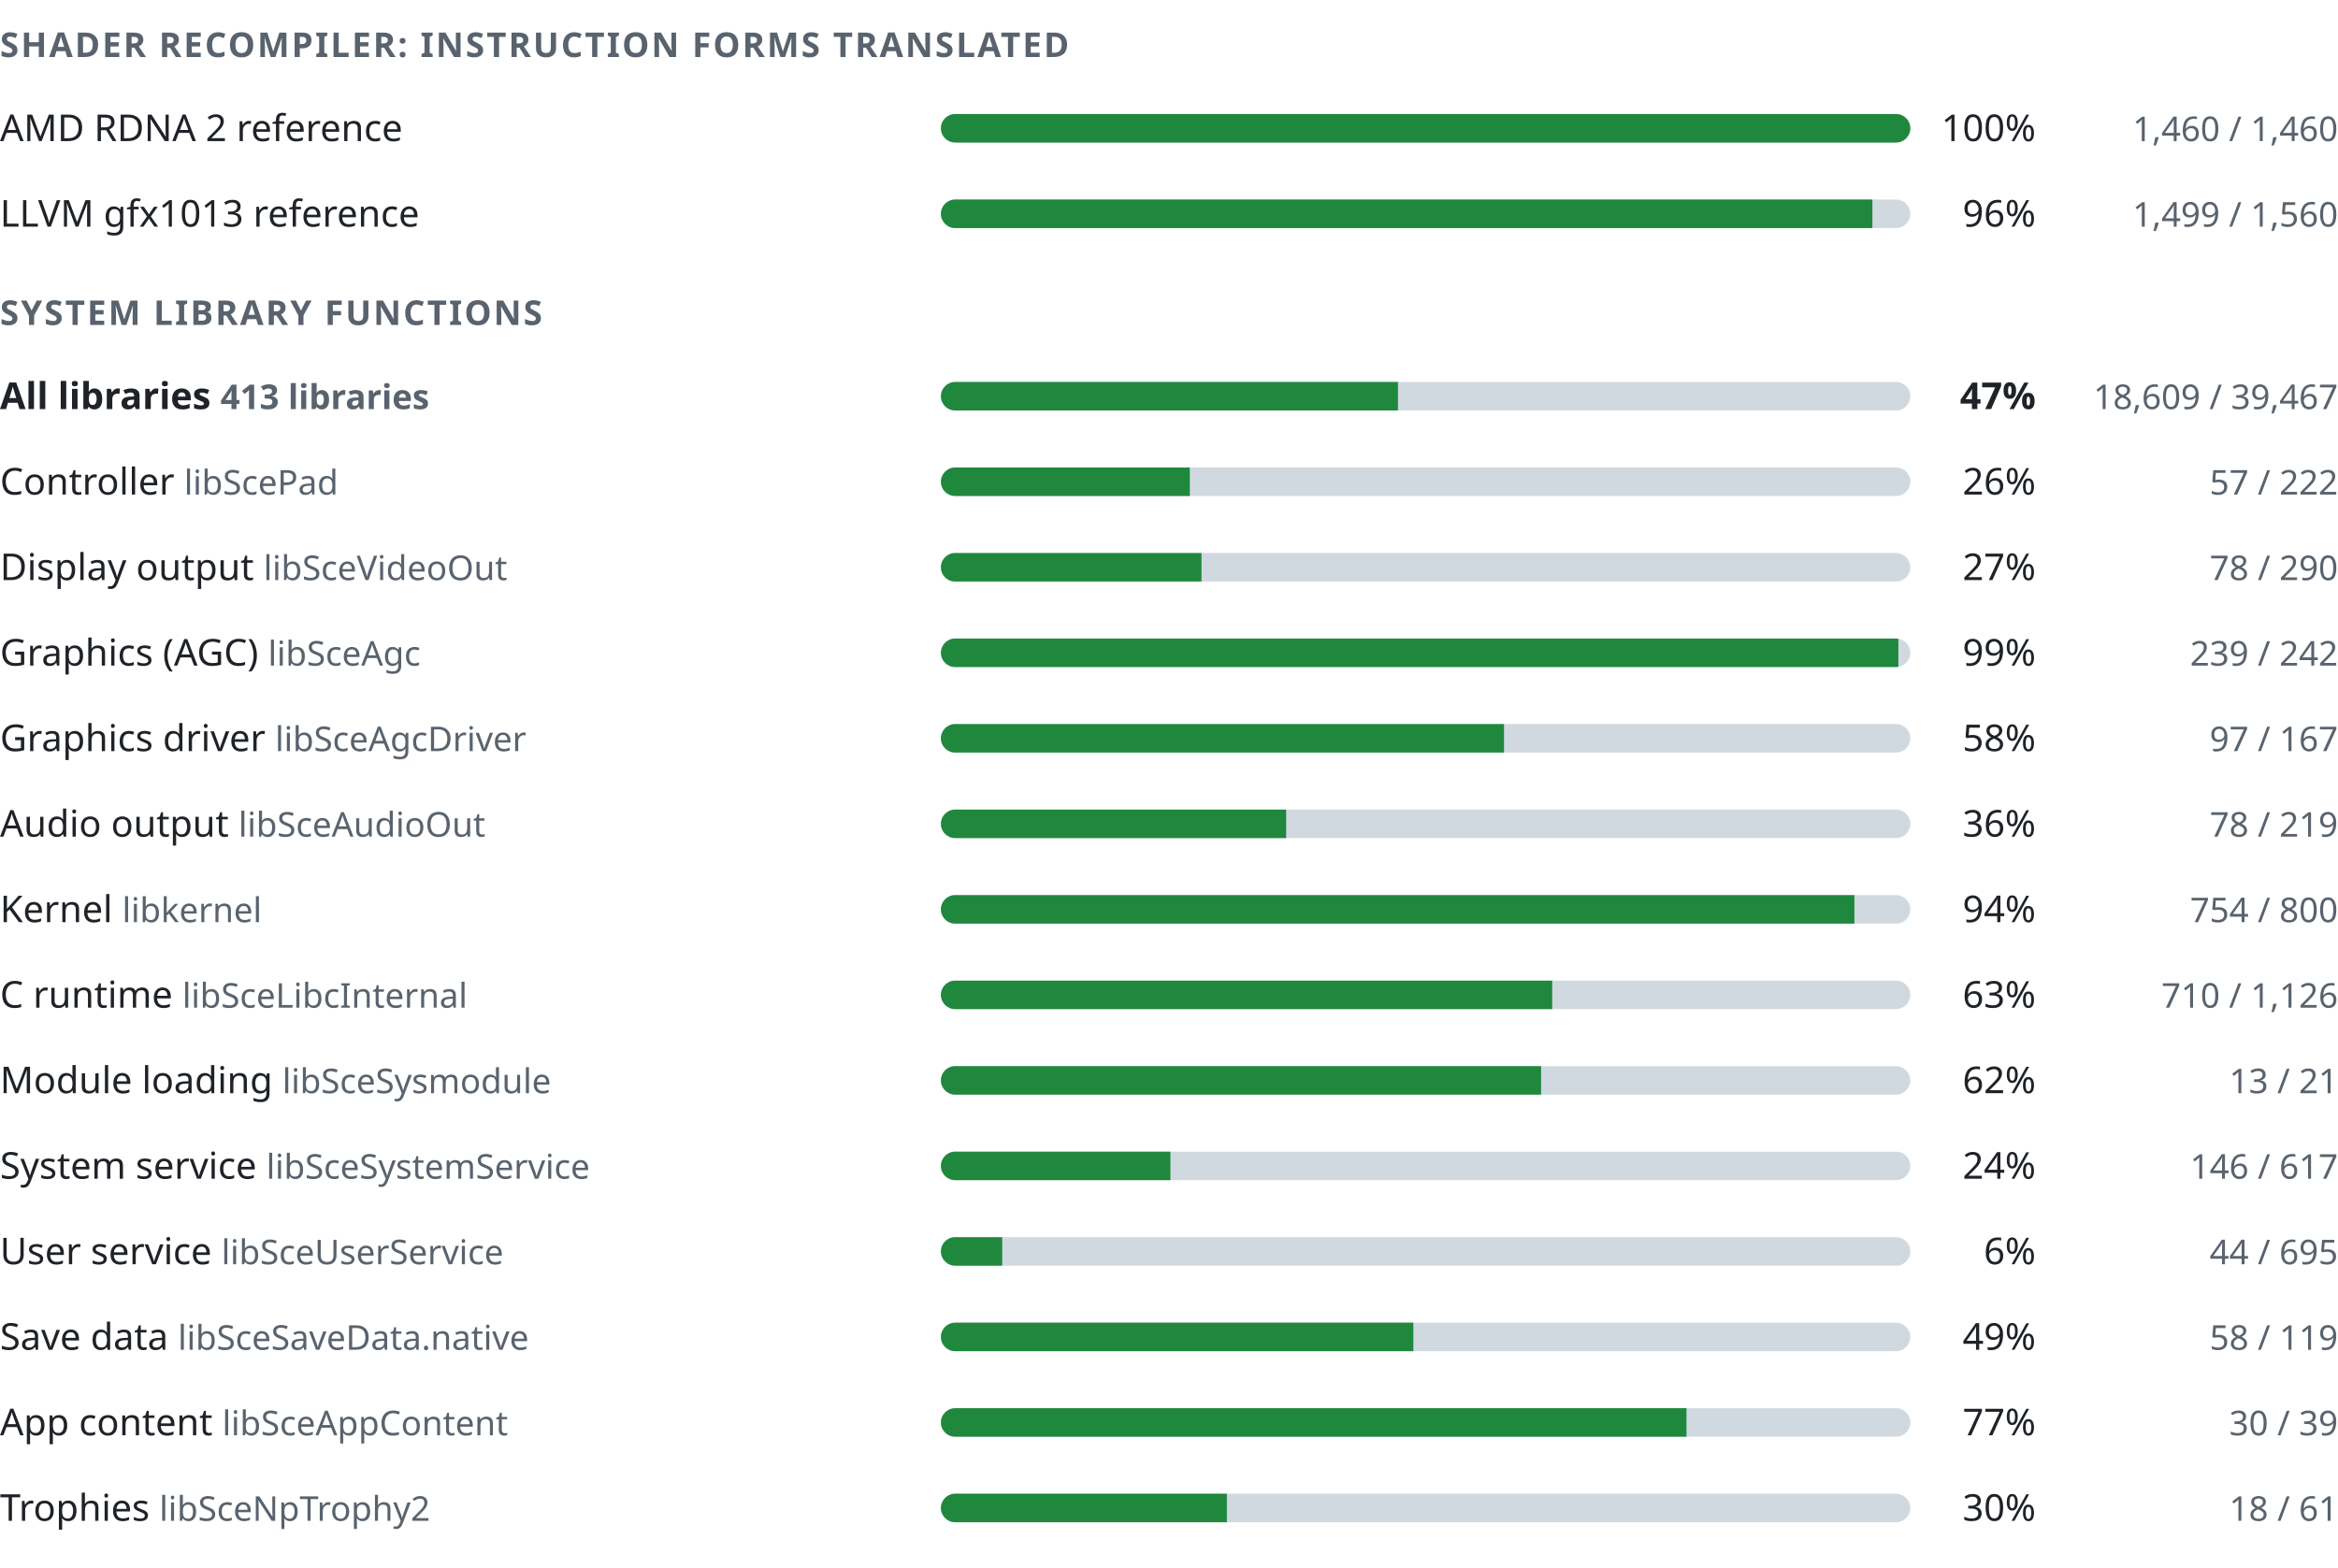
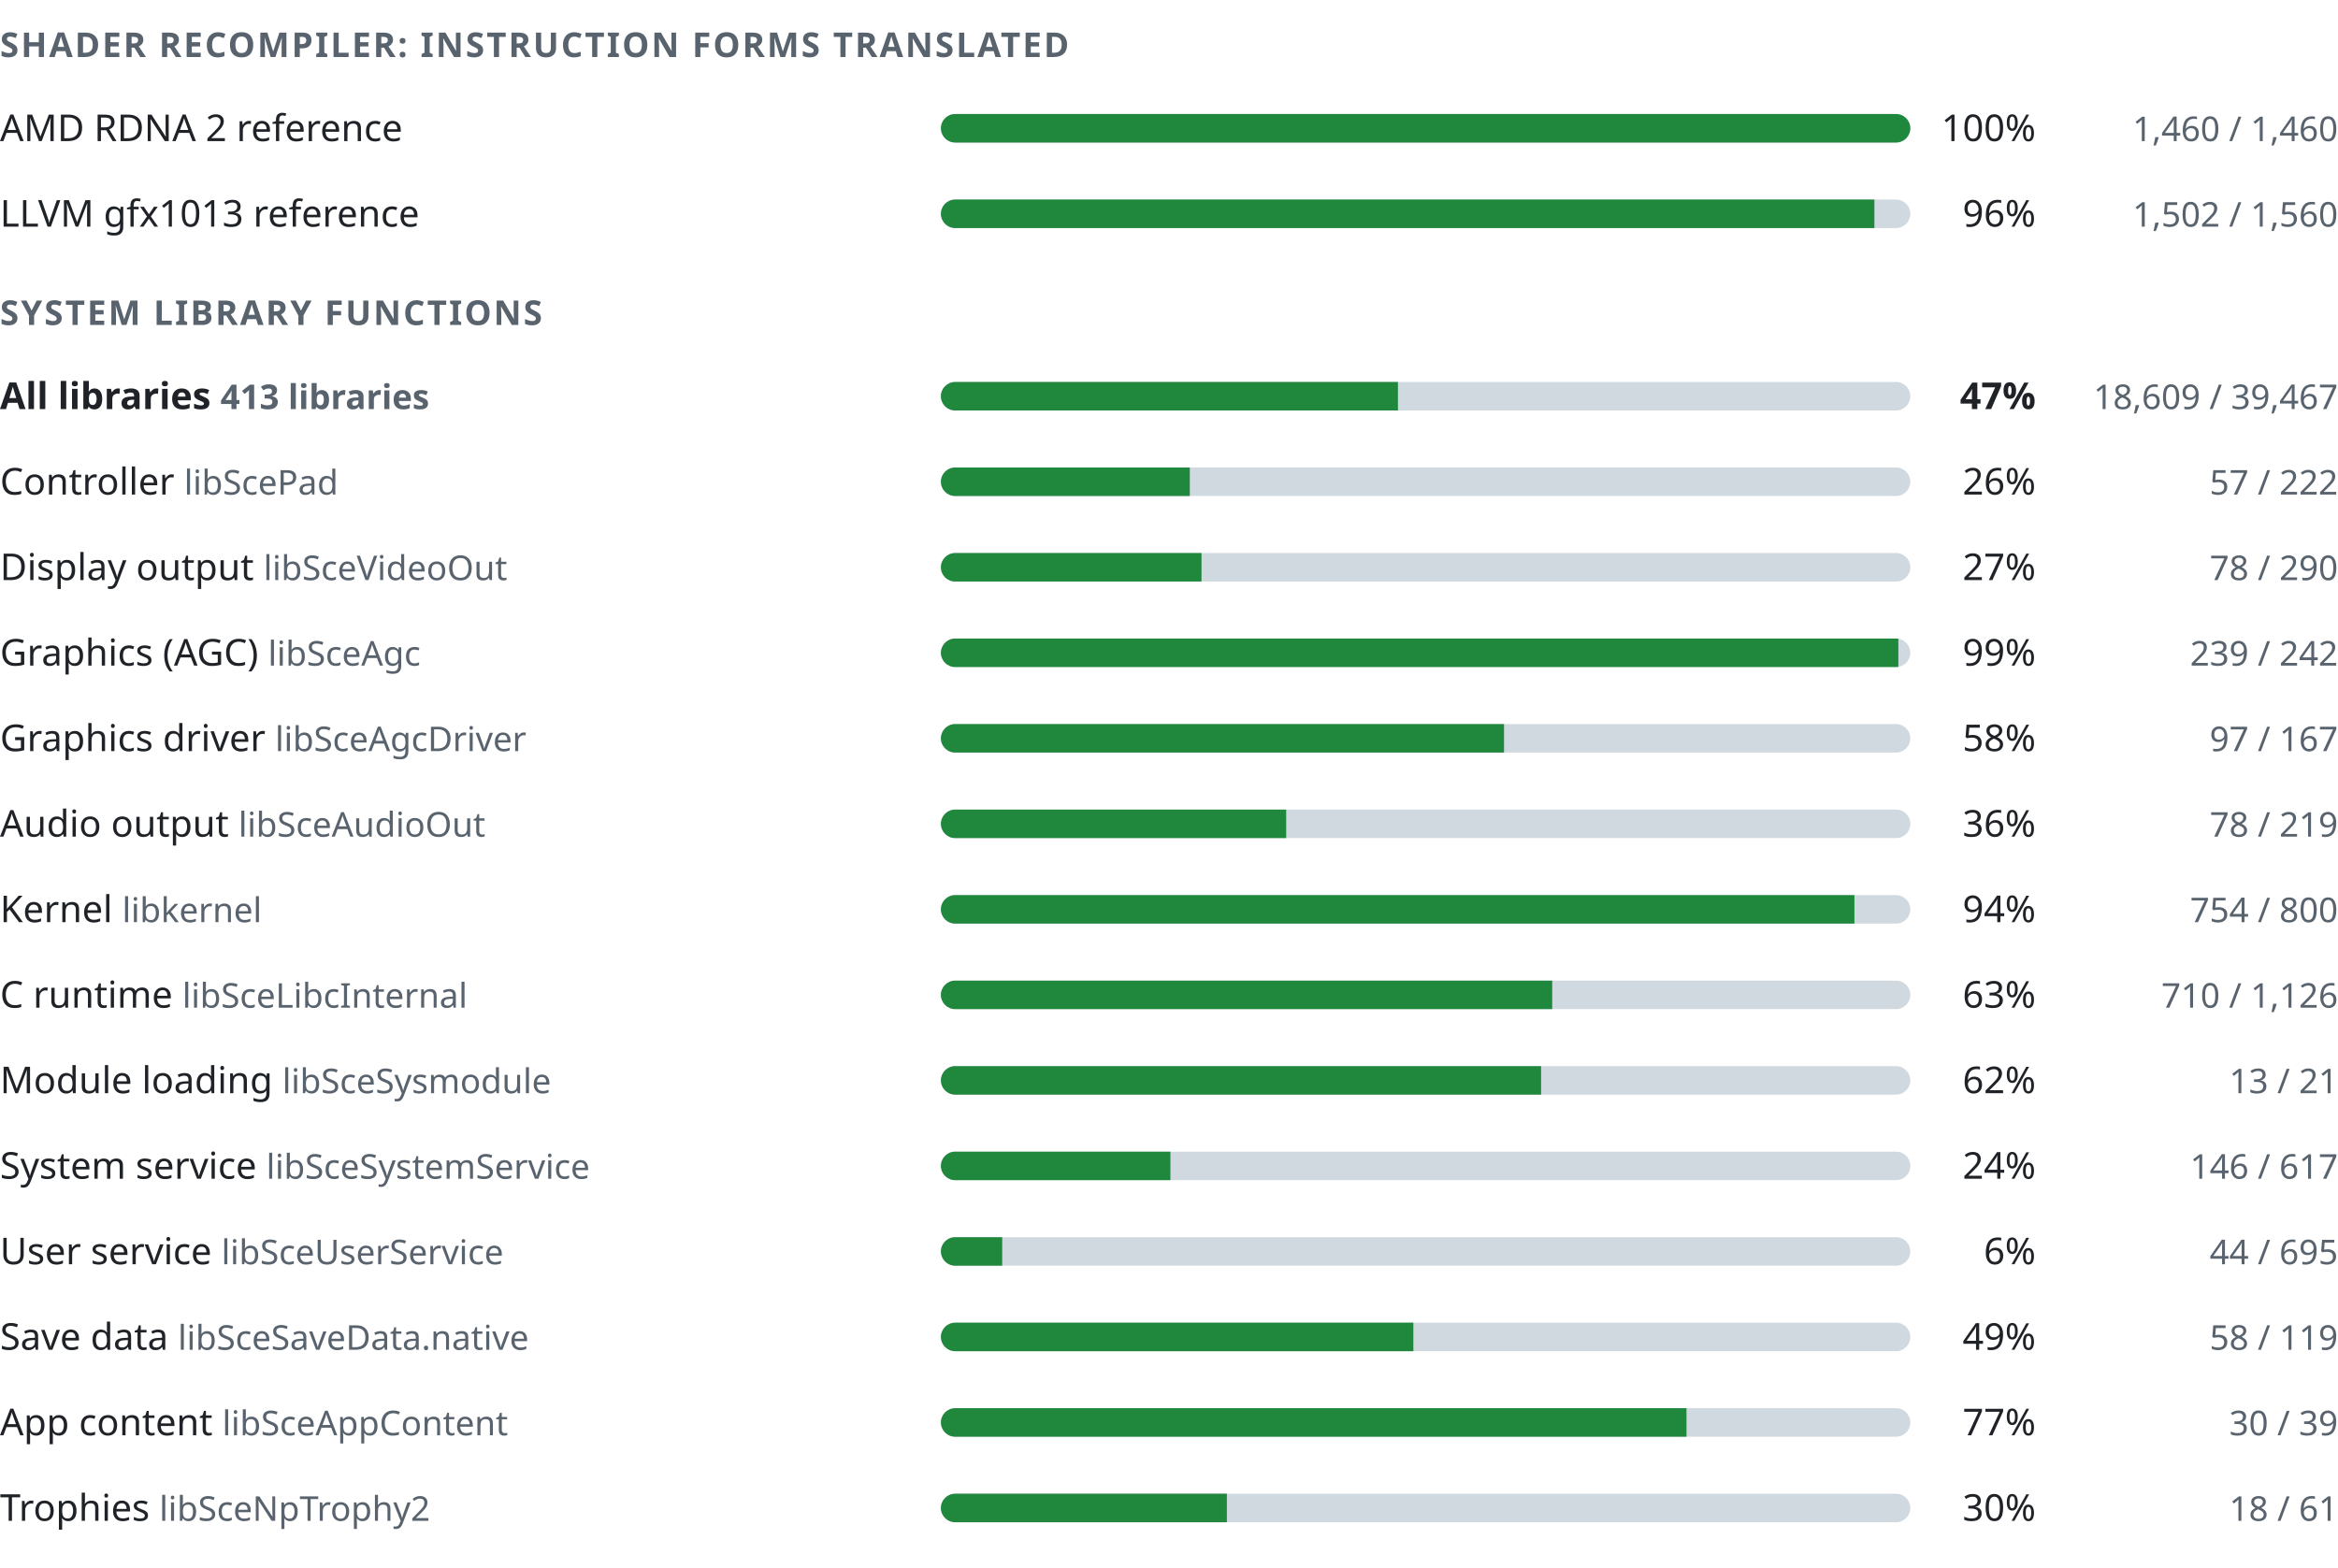
- <svg xmlns="http://www.w3.org/2000/svg" width="820" height="550" viewBox="0 0 820 550" role="img" aria-label="AnyPS5 at bd19838: shaders and system library functions">
+ <svg xmlns="http://www.w3.org/2000/svg" width="820" height="550" viewBox="0 0 820 550" role="img" aria-label="AnyPS5 at 8774f2f: shaders and system library functions">
  <style>
  text { font-family: -apple-system, BlinkMacSystemFont, "Segoe UI", "Noto Sans", Helvetica, Arial, sans-serif; font-size: 13px; fill: #1f2328; }
  .sub { fill: #59636e; font-size: 12px; }
  .num { font-variant-numeric: tabular-nums; }
  .strong { font-weight: 600; }
  .group { font-size: 12px; font-weight: 600; fill: #59636e; letter-spacing: 0.06em; }
  .track { fill: #d1d9e0; }
  .done { fill: #1f883d; }
  .rule { stroke: #d1d9e0; }
</style>
  <defs>
    <pattern id="blocked" width="6" height="6" patternUnits="userSpaceOnUse" patternTransform="rotate(45)">
      <rect width="6" height="6" fill="#cf222e" opacity="0.35" />
      <rect width="3" height="6" fill="#cf222e" />
    </pattern>
  </defs>
  <text class="group" x="0" y="20.0">SHADER RECOMPILER: INSTRUCTION FORMS TRANSLATED</text>
  <text class="" x="0" y="49.5">AMD RDNA 2 reference</text>
  <clipPath id="bar40">
    <rect x="330" y="40.0" width="340" height="10" rx="5.0" />
  </clipPath>
  <g clip-path="url(#bar40)">
    <rect class="track" x="330" y="40.0" width="340" height="10" />
    <rect class="done" x="330" y="40.0" width="340.0" height="10" />
  </g>
  <text class="num" x="714" y="49.5" text-anchor="end">100%</text>
  <text class="num sub" x="820" y="49.5" text-anchor="end">1,460 / 1,460</text>
  <text class="" x="0" y="79.5">LLVM gfx1013 reference</text>
  <clipPath id="bar70">
    <rect x="330" y="70.0" width="340" height="10" rx="5.0" />
  </clipPath>
  <g clip-path="url(#bar70)">
    <rect class="track" x="330" y="70.0" width="340" height="10" />
-     <rect class="done" x="330" y="70.0" width="326.7" height="10" />
+     <rect class="done" x="330" y="70.0" width="327.4" height="10" />
  </g>
  <text class="num" x="714" y="79.5" text-anchor="end">96%</text>
-   <text class="num sub" x="820" y="79.5" text-anchor="end">1,499 / 1,560</text>
+   <text class="num sub" x="820" y="79.5" text-anchor="end">1,502 / 1,560</text>
  <text class="group" x="0" y="114.0">SYSTEM LIBRARY FUNCTIONS</text>
  <text class="strong" x="0" y="143.5">All libraries <tspan class="sub">413 libraries</tspan>
  </text>
  <clipPath id="bar134">
    <rect x="330" y="134.0" width="340" height="10" rx="5.0" />
  </clipPath>
  <g clip-path="url(#bar134)">
    <rect class="track" x="330" y="134.0" width="340" height="10" />
    <rect class="done" x="330" y="134.0" width="160.3" height="10" />
  </g>
  <text class="num strong" x="714" y="143.5" text-anchor="end">47%</text>
  <text class="num sub" x="820" y="143.5" text-anchor="end">18,609 / 39,467</text>
  <text class="" x="0" y="173.5">Controller <tspan class="sub">libScePad</tspan>
  </text>
  <clipPath id="bar164">
    <rect x="330" y="164.0" width="340" height="10" rx="5.0" />
  </clipPath>
  <g clip-path="url(#bar164)">
    <rect class="track" x="330" y="164.0" width="340" height="10" />
    <rect class="done" x="330" y="164.0" width="87.3" height="10" />
  </g>
  <text class="num" x="714" y="173.5" text-anchor="end">26%</text>
  <text class="num sub" x="820" y="173.5" text-anchor="end">57 / 222</text>
  <text class="" x="0" y="203.5">Display output <tspan class="sub">libSceVideoOut</tspan>
  </text>
  <clipPath id="bar194">
    <rect x="330" y="194.0" width="340" height="10" rx="5.0" />
  </clipPath>
  <g clip-path="url(#bar194)">
    <rect class="track" x="330" y="194.0" width="340" height="10" />
    <rect class="done" x="330" y="194.0" width="91.4" height="10" />
  </g>
  <text class="num" x="714" y="203.5" text-anchor="end">27%</text>
  <text class="num sub" x="820" y="203.5" text-anchor="end">78 / 290</text>
  <text class="" x="0" y="233.5">Graphics (AGC) <tspan class="sub">libSceAgc</tspan>
  </text>
  <clipPath id="bar224">
    <rect x="330" y="224.0" width="340" height="10" rx="5.0" />
  </clipPath>
  <g clip-path="url(#bar224)">
    <rect class="track" x="330" y="224.0" width="340" height="10" />
    <rect class="done" x="330" y="224.0" width="335.8" height="10" />
  </g>
  <text class="num" x="714" y="233.5" text-anchor="end">99%</text>
  <text class="num sub" x="820" y="233.5" text-anchor="end">239 / 242</text>
  <text class="" x="0" y="263.5">Graphics driver <tspan class="sub">libSceAgcDriver</tspan>
  </text>
  <clipPath id="bar254">
    <rect x="330" y="254.0" width="340" height="10" rx="5.0" />
  </clipPath>
  <g clip-path="url(#bar254)">
    <rect class="track" x="330" y="254.0" width="340" height="10" />
    <rect class="done" x="330" y="254.0" width="197.5" height="10" />
  </g>
  <text class="num" x="714" y="263.5" text-anchor="end">58%</text>
  <text class="num sub" x="820" y="263.5" text-anchor="end">97 / 167</text>
  <text class="" x="0" y="293.5">Audio output <tspan class="sub">libSceAudioOut</tspan>
  </text>
  <clipPath id="bar284">
    <rect x="330" y="284.0" width="340" height="10" rx="5.0" />
  </clipPath>
  <g clip-path="url(#bar284)">
    <rect class="track" x="330" y="284.0" width="340" height="10" />
    <rect class="done" x="330" y="284.0" width="121.1" height="10" />
  </g>
  <text class="num" x="714" y="293.5" text-anchor="end">36%</text>
  <text class="num sub" x="820" y="293.5" text-anchor="end">78 / 219</text>
  <text class="" x="0" y="323.5">Kernel <tspan class="sub">libkernel</tspan>
  </text>
  <clipPath id="bar314">
    <rect x="330" y="314.0" width="340" height="10" rx="5.0" />
  </clipPath>
  <g clip-path="url(#bar314)">
    <rect class="track" x="330" y="314.0" width="340" height="10" />
    <rect class="done" x="330" y="314.0" width="320.4" height="10" />
  </g>
  <text class="num" x="714" y="323.5" text-anchor="end">94%</text>
  <text class="num sub" x="820" y="323.5" text-anchor="end">754 / 800</text>
  <text class="" x="0" y="353.5">C runtime <tspan class="sub">libSceLibcInternal</tspan>
  </text>
  <clipPath id="bar344">
    <rect x="330" y="344.0" width="340" height="10" rx="5.0" />
  </clipPath>
  <g clip-path="url(#bar344)">
    <rect class="track" x="330" y="344.0" width="340" height="10" />
    <rect class="done" x="330" y="344.0" width="214.4" height="10" />
  </g>
  <text class="num" x="714" y="353.5" text-anchor="end">63%</text>
  <text class="num sub" x="820" y="353.5" text-anchor="end">710 / 1,126</text>
  <text class="" x="0" y="383.5">Module loading <tspan class="sub">libSceSysmodule</tspan>
  </text>
  <clipPath id="bar374">
    <rect x="330" y="374.0" width="340" height="10" rx="5.0" />
  </clipPath>
  <g clip-path="url(#bar374)">
    <rect class="track" x="330" y="374.0" width="340" height="10" />
    <rect class="done" x="330" y="374.0" width="210.5" height="10" />
  </g>
  <text class="num" x="714" y="383.5" text-anchor="end">62%</text>
  <text class="num sub" x="820" y="383.5" text-anchor="end">13 / 21</text>
  <text class="" x="0" y="413.5">System service <tspan class="sub">libSceSystemService</tspan>
  </text>
  <clipPath id="bar404">
    <rect x="330" y="404.0" width="340" height="10" rx="5.0" />
  </clipPath>
  <g clip-path="url(#bar404)">
    <rect class="track" x="330" y="404.0" width="340" height="10" />
    <rect class="done" x="330" y="404.0" width="80.5" height="10" />
  </g>
  <text class="num" x="714" y="413.5" text-anchor="end">24%</text>
  <text class="num sub" x="820" y="413.5" text-anchor="end">146 / 617</text>
  <text class="" x="0" y="443.5">User service <tspan class="sub">libSceUserService</tspan>
  </text>
  <clipPath id="bar434">
    <rect x="330" y="434.0" width="340" height="10" rx="5.0" />
  </clipPath>
  <g clip-path="url(#bar434)">
    <rect class="track" x="330" y="434.0" width="340" height="10" />
    <rect class="done" x="330" y="434.0" width="21.5" height="10" />
  </g>
  <text class="num" x="714" y="443.5" text-anchor="end">6%</text>
  <text class="num sub" x="820" y="443.5" text-anchor="end">44 / 695</text>
  <text class="" x="0" y="473.5">Save data <tspan class="sub">libSceSaveData.native</tspan>
  </text>
  <clipPath id="bar464">
    <rect x="330" y="464.0" width="340" height="10" rx="5.0" />
  </clipPath>
  <g clip-path="url(#bar464)">
    <rect class="track" x="330" y="464.0" width="340" height="10" />
    <rect class="done" x="330" y="464.0" width="165.7" height="10" />
  </g>
  <text class="num" x="714" y="473.5" text-anchor="end">49%</text>
  <text class="num sub" x="820" y="473.5" text-anchor="end">58 / 119</text>
  <text class="" x="0" y="503.5">App content <tspan class="sub">libSceAppContent</tspan>
  </text>
  <clipPath id="bar494">
    <rect x="330" y="494.0" width="340" height="10" rx="5.0" />
  </clipPath>
  <g clip-path="url(#bar494)">
    <rect class="track" x="330" y="494.0" width="340" height="10" />
    <rect class="done" x="330" y="494.0" width="261.5" height="10" />
  </g>
  <text class="num" x="714" y="503.5" text-anchor="end">77%</text>
  <text class="num sub" x="820" y="503.5" text-anchor="end">30 / 39</text>
  <text class="" x="0" y="533.5">Trophies <tspan class="sub">libSceNpTrophy2</tspan>
  </text>
  <clipPath id="bar524">
    <rect x="330" y="524.0" width="340" height="10" rx="5.0" />
  </clipPath>
  <g clip-path="url(#bar524)">
    <rect class="track" x="330" y="524.0" width="340" height="10" />
    <rect class="done" x="330" y="524.0" width="100.3" height="10" />
  </g>
  <text class="num" x="714" y="533.5" text-anchor="end">30%</text>
  <text class="num sub" x="820" y="533.5" text-anchor="end">18 / 61</text>
</svg>
